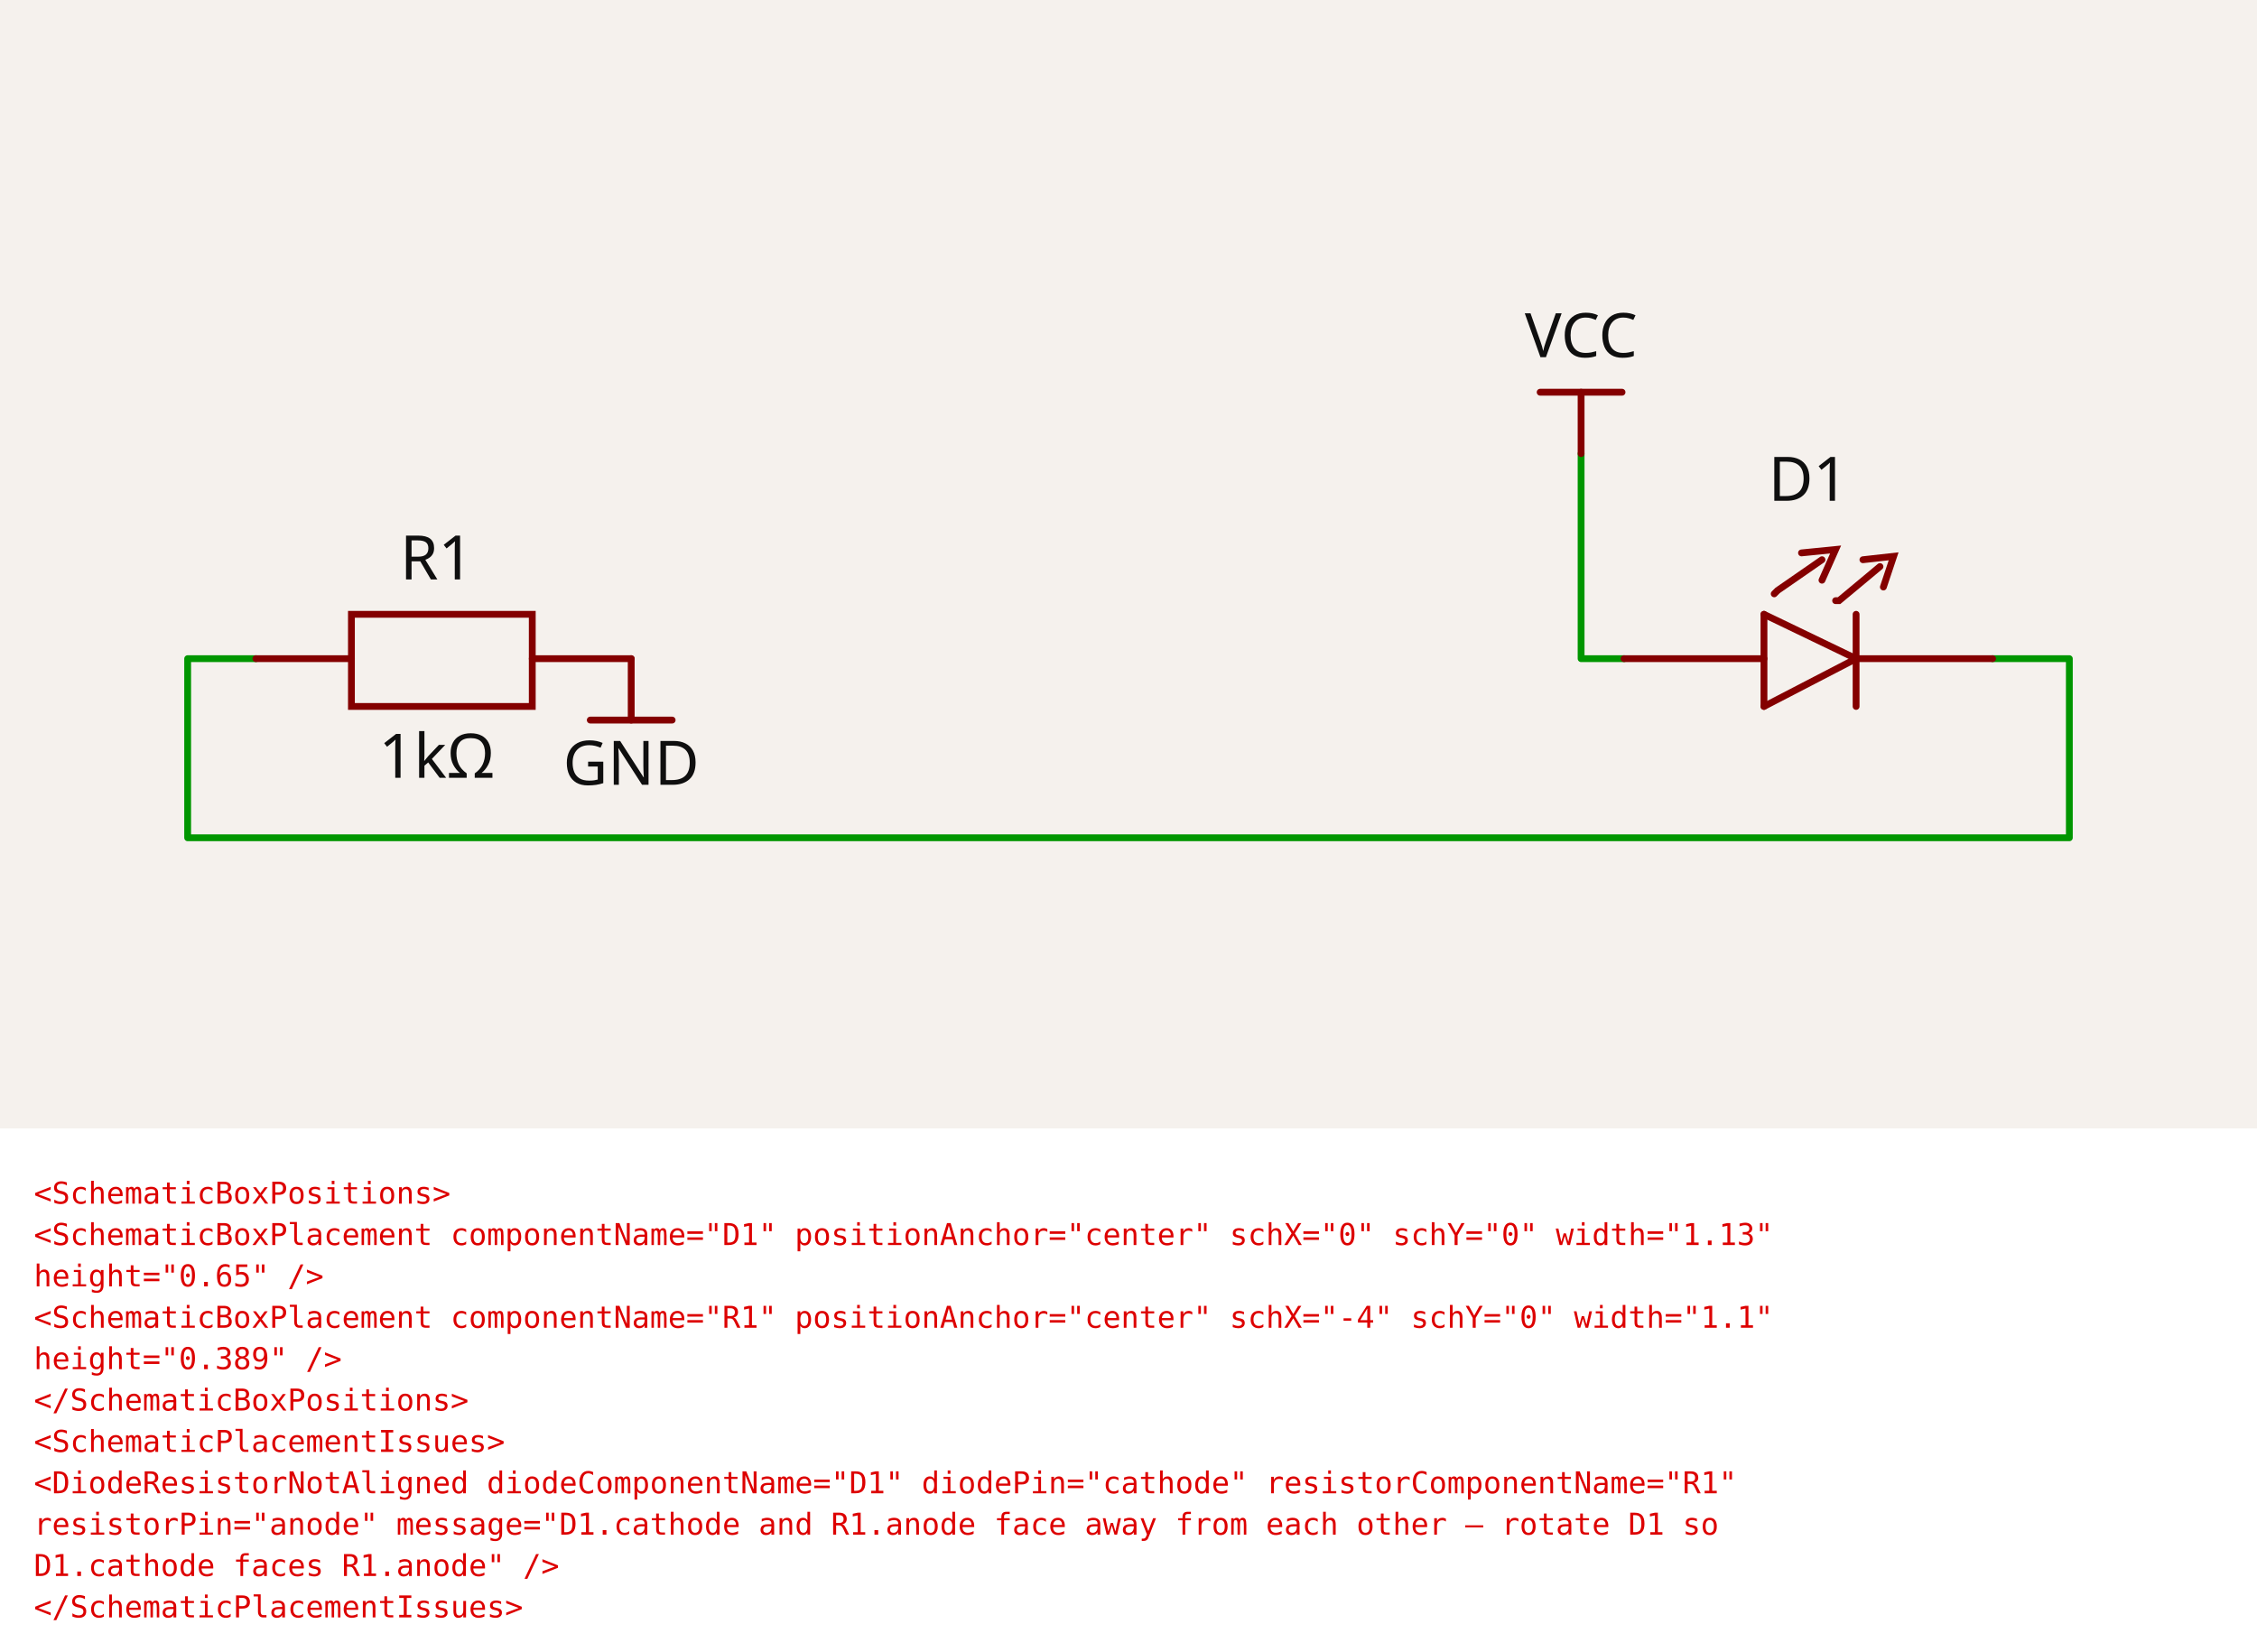
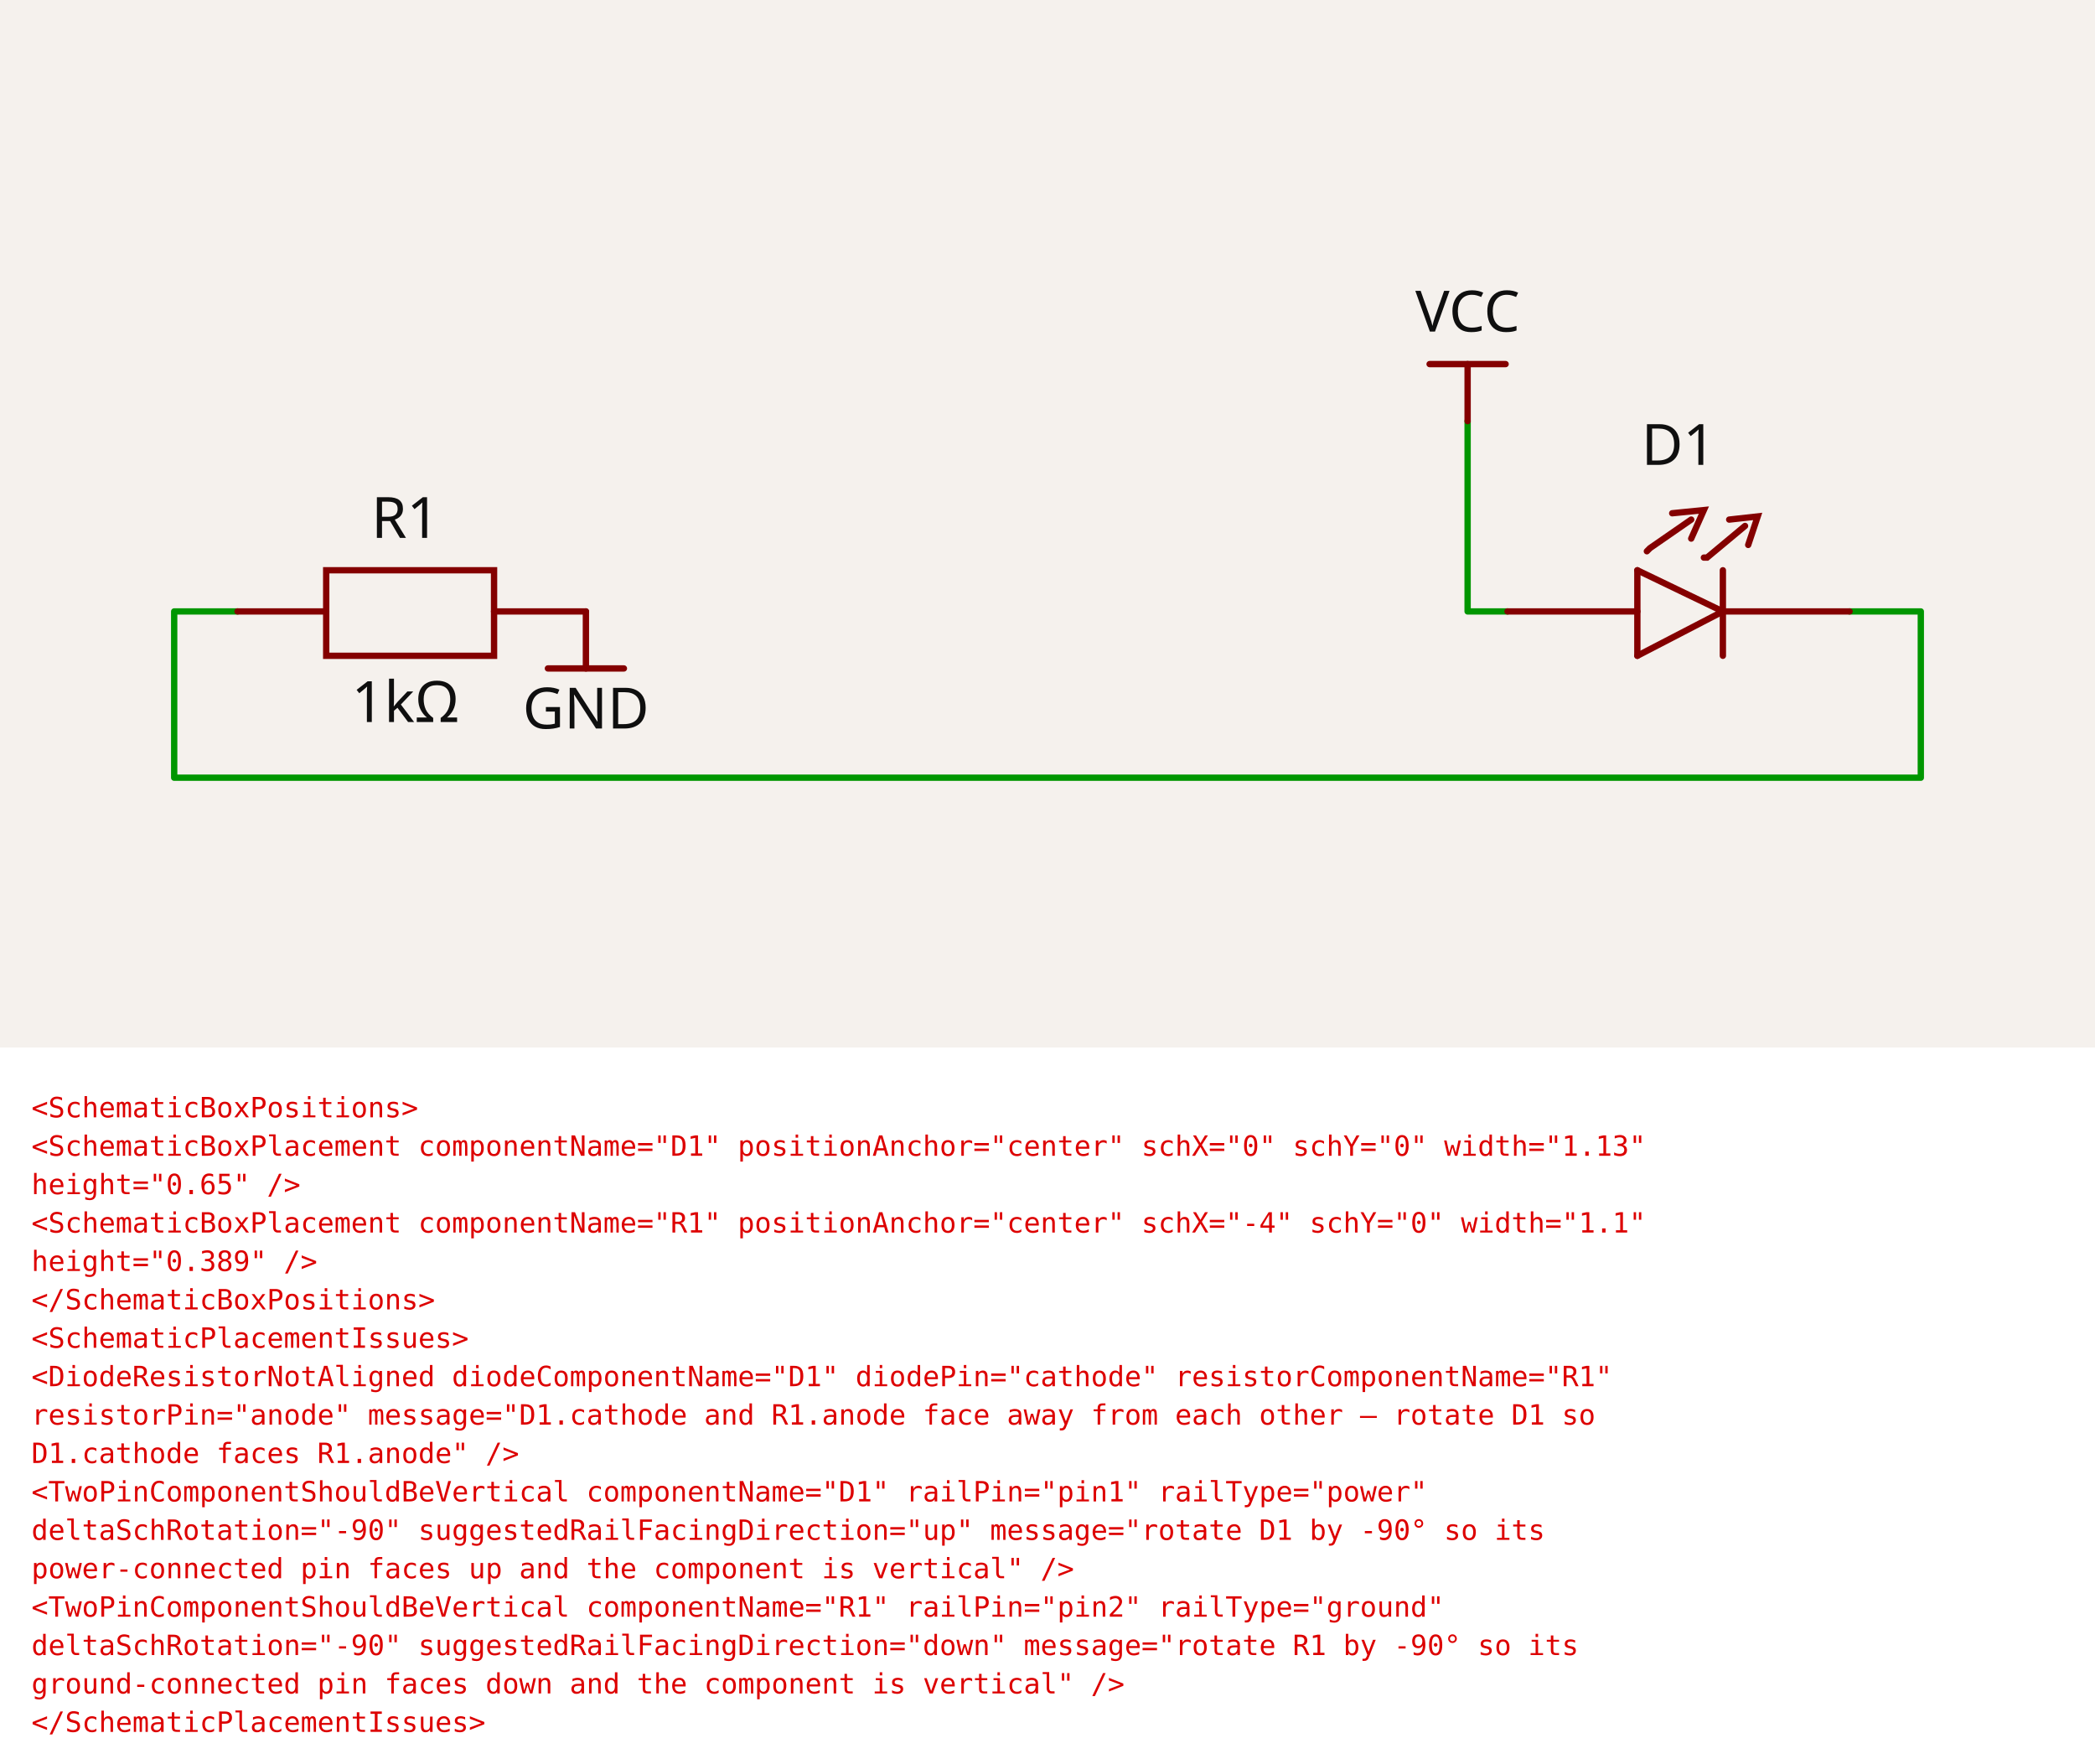
- <svg xmlns="http://www.w3.org/2000/svg" width="1200" height="878" viewBox="0 0 1200 878" role="img" aria-label="schematic analysis fixture">
+ <svg xmlns="http://www.w3.org/2000/svg" width="1200" height="1010" viewBox="0 0 1200 1010" role="img" aria-label="schematic analysis fixture">
  <g transform="translate(0, 0)">
    <style>
              .boundary { fill: rgb(245, 241, 237); }
              .schematic-boundary { fill: none; stroke: #fff; }
              .component { fill: none; stroke: rgb(132, 0, 0); }
              .chip { fill: rgb(255, 255, 194); stroke: rgb(132, 0, 0); }
              .component-pin { fill: none; stroke: rgb(132, 0, 0); }
              /* Basic per-trace hover fallback */
              .trace:hover {
                filter: invert(1);
              }
              .trace:hover .trace-crossing-outline {
                opacity: 0;
              }
              .trace:hover .trace-junction {
                filter: invert(1);
              }
              /* Net-hover highlighting: when a trace or its overlays are hovered,
                 invert color for all traces (base + overlays) sharing the same
                 subcircuit connectivity key. Also hide crossing outline during hover. */
              svg:has(:is(g.trace[data-subcircuit-connectivity-map-key="unnamedsubcircuitsubcircuit_source_group_0_connectivity_net0"], g.trace-overlays[data-subcircuit-connectivity-map-key="unnamedsubcircuitsubcircuit_source_group_0_connectivity_net0"]):hover) :is(g.trace[data-subcircuit-connectivity-map-key="unnamedsubcircuitsubcircuit_source_group_0_connectivity_net0"], g.trace-overlays[data-subcircuit-connectivity-map-key="unnamedsubcircuitsubcircuit_source_group_0_connectivity_net0"]) { filter: invert(1); }
svg:has(:is(g.trace[data-subcircuit-connectivity-map-key="unnamedsubcircuitsubcircuit_source_group_0_connectivity_net0"], g.trace-overlays[data-subcircuit-connectivity-map-key="unnamedsubcircuitsubcircuit_source_group_0_connectivity_net0"]):hover) g.trace-overlays[data-subcircuit-connectivity-map-key="unnamedsubcircuitsubcircuit_source_group_0_connectivity_net0"] .trace-crossing-outline { opacity: 0; }
svg:has(:is(g.trace[data-subcircuit-connectivity-map-key="unnamedsubcircuitsubcircuit_source_group_0_connectivity_net1"], g.trace-overlays[data-subcircuit-connectivity-map-key="unnamedsubcircuitsubcircuit_source_group_0_connectivity_net1"]):hover) :is(g.trace[data-subcircuit-connectivity-map-key="unnamedsubcircuitsubcircuit_source_group_0_connectivity_net1"], g.trace-overlays[data-subcircuit-connectivity-map-key="unnamedsubcircuitsubcircuit_source_group_0_connectivity_net1"]) { filter: invert(1); }
svg:has(:is(g.trace[data-subcircuit-connectivity-map-key="unnamedsubcircuitsubcircuit_source_group_0_connectivity_net1"], g.trace-overlays[data-subcircuit-connectivity-map-key="unnamedsubcircuitsubcircuit_source_group_0_connectivity_net1"]):hover) g.trace-overlays[data-subcircuit-connectivity-map-key="unnamedsubcircuitsubcircuit_source_group_0_connectivity_net1"] .trace-crossing-outline { opacity: 0; }
              .text { font-family: sans-serif; fill: rgb(0, 150, 0); }
              .pin-number { fill: rgb(169, 0, 0); }
              .port-label { fill: rgb(0, 100, 100); }
              .component-name { fill: rgb(0, 100, 100); }

            </style>
    <rect class="boundary" x="0" y="0" width="1200" height="600" />
    <g class="trace sch-trace" data-layer="base" data-circuit-json-type="schematic_trace" data-schematic-trace-id="schematic_trace_0" data-subcircuit-connectivity-map-key="unnamedsubcircuitsubcircuit_source_group_0_connectivity_net0">
      <path d="M 1059.41 350.225 L 1063.946 350.225 L 1100.227 350.225 L 1100.227 445.463 L 99.773 445.463 L 99.773 350.225 L 136.054 350.225" class="trace-invisible-hover-outline sch-trace-hitbox" stroke="rgb(0, 150, 0)" fill="none" stroke-width="29.025px" stroke-linecap="round" opacity="0" stroke-linejoin="round" />
      <path class="sch-trace-path" d="M 1059.41 350.225 L 1063.946 350.225 L 1100.227 350.225 L 1100.227 445.463 L 99.773 445.463 L 99.773 350.225 L 136.054 350.225" stroke="rgb(0, 150, 0)" fill="none" stroke-width="3.628px" stroke-linecap="round" stroke-linejoin="round" />
    </g>
    <g class="trace sch-trace" data-layer="base" data-circuit-json-type="schematic_trace" data-schematic-trace-id="schematic_trace_1" data-subcircuit-connectivity-map-key="unnamedsubcircuitsubcircuit_source_group_0_connectivity_net1">
      <path d="M 863.492 350.225 L 858.957 350.225 L 840.635 350.225 L 840.635 241.2" class="trace-invisible-hover-outline sch-trace-hitbox" stroke="rgb(0, 150, 0)" fill="none" stroke-width="29.025px" stroke-linecap="round" opacity="0" stroke-linejoin="round" />
      <path class="sch-trace-path" d="M 863.492 350.225 L 858.957 350.225 L 840.635 350.225 L 840.635 241.2" stroke="rgb(0, 150, 0)" fill="none" stroke-width="3.628px" stroke-linecap="round" stroke-linejoin="round" />
    </g>
    <g class="trace-overlays sch-trace-overlays" data-layer="overlay" data-circuit-json-type="schematic_trace" data-schematic-trace-id="schematic_trace_0" data-subcircuit-connectivity-map-key="unnamedsubcircuitsubcircuit_source_group_0_connectivity_net0" />
    <g class="trace-overlays sch-trace-overlays" data-layer="overlay" data-circuit-json-type="schematic_trace" data-schematic-trace-id="schematic_trace_1" data-subcircuit-connectivity-map-key="unnamedsubcircuitsubcircuit_source_group_0_connectivity_net1" />
    <g class="sch-component" data-circuit-json-type="schematic_component" data-schematic-component-id="schematic_component_0">
      <rect class="component-overlay sch-component-overlay" x="863.492" y="292.175" width="195.918" height="83.447" fill="transparent" />
      <path class="sch-component-symbol-path" d="M 986.848 350.225 L 937.868 375.622" stroke="rgb(132, 0, 0)" fill="none" stroke-width="3.628px" stroke-linecap="round" />
      <path class="sch-component-symbol-path" d="M 985.034 350.225 L 1059.41 350.225" stroke="rgb(132, 0, 0)" fill="none" stroke-width="3.628px" stroke-linecap="round" />
      <path class="sch-component-symbol-path" d="M 937.868 326.642 L 986.848 350.225" stroke="rgb(132, 0, 0)" fill="none" stroke-width="3.628px" stroke-linecap="round" />
      <path class="sch-component-symbol-path" d="M 937.868 375.622 L 937.868 326.642" stroke="rgb(132, 0, 0)" fill="none" stroke-width="3.628px" stroke-linecap="round" />
      <path class="sch-component-symbol-path" d="M 986.848 326.642 L 986.848 375.622" stroke="rgb(132, 0, 0)" fill="none" stroke-width="3.628px" stroke-linecap="round" />
      <path class="sch-component-symbol-path" d="M 937.868 350.225 L 863.492 350.225" stroke="rgb(132, 0, 0)" fill="none" stroke-width="3.628px" stroke-linecap="round" />
      <path class="sch-component-symbol-path" d="M 990.476 297.618 L 1006.803 295.803 L 1001.361 312.13" stroke="rgb(132, 0, 0)" fill="none" stroke-width="3.628px" stroke-linecap="round" />
      <path class="sch-component-symbol-path" d="M 975.964 319.386 L 977.778 319.386 L 999.546 301.246 L 999.546 301.246" stroke="rgb(132, 0, 0)" fill="none" stroke-width="3.628px" stroke-linecap="round" />
      <path class="sch-component-symbol-path" d="M 957.823 293.989 L 975.964 292.175 L 968.707 308.502" stroke="rgb(132, 0, 0)" fill="none" stroke-width="3.628px" stroke-linecap="round" />
      <path class="sch-component-symbol-path" d="M 943.311 315.758 L 945.125 313.944 L 968.707 297.618 L 968.707 297.618" stroke="rgb(132, 0, 0)" fill="none" stroke-width="3.628px" stroke-linecap="round" />
      <text class="sch-component-text" x="961.451" y="388.32" fill="rgb(15, 15, 15)" font-family="sans-serif" text-anchor="middle" dominant-baseline="hanging" font-size="32.653px" />
      <text class="sch-component-name sch-component-text" x="961.451" y="275.849" stroke="rgb(245, 241, 237)" stroke-width="3.628px" paint-order="stroke" fill="rgb(15, 15, 15)" font-family="sans-serif" text-anchor="middle" dominant-baseline="ideographic" font-size="32.653px">D1</text>
    </g>
    <g class="sch-component" data-circuit-json-type="schematic_component" data-schematic-component-id="schematic_component_1">
      <rect class="component-overlay sch-component-overlay" x="136.054" y="326.642" width="199.546" height="48.98" fill="transparent" />
      <path class="sch-component-symbol-path" d="M 136.054 350.225 L 186.848 350.225" stroke="rgb(132, 0, 0)" fill="none" stroke-width="3.628px" stroke-linecap="round" />
      <path class="sch-component-symbol-path" d="M 282.993 350.225 L 335.601 350.225" stroke="rgb(132, 0, 0)" fill="none" stroke-width="3.628px" stroke-linecap="round" />
      <path class="sch-component-symbol-path" d="M 235.828 326.642 L 282.993 326.642 L 282.993 375.622 L 186.848 375.622 L 186.848 326.642 L 235.828 326.642" stroke="rgb(132, 0, 0)" fill="none" stroke-width="3.628px" stroke-linecap="round" />
      <text class="sch-component-name sch-component-text" x="232.2" y="317.671" stroke="rgb(245, 241, 237)" stroke-width="3.628px" paint-order="stroke" fill="rgb(15, 15, 15)" font-family="sans-serif" text-anchor="middle" dominant-baseline="ideographic" font-size="32.653px">R1</text>
      <text class="sch-component-text" x="232.2" y="388.222" fill="rgb(15, 15, 15)" font-family="sans-serif" text-anchor="middle" dominant-baseline="hanging" font-size="32.653px">1kΩ</text>
    </g>
    <g class="schematic-port-hover sch-port-hover" data-schematic-port-id="source_port_0">
      <circle cx="863.492" cy="350.225" r="7.256" fill="red" opacity="0" />
    </g>
    <g class="schematic-port-hover sch-port-hover" data-schematic-port-id="source_port_1">
      <circle cx="1059.41" cy="350.225" r="7.256" fill="red" opacity="0" />
    </g>
    <g class="schematic-port-hover sch-port-hover" data-schematic-port-id="source_port_2">
      <circle cx="136.054" cy="350.225" r="7.256" fill="red" opacity="0" />
    </g>
    <g class="schematic-port-hover sch-port-hover" data-schematic-port-id="source_port_3">
      <circle cx="335.601" cy="350.225" r="7.256" fill="red" opacity="0" />
    </g>
    <rect class="component-overlay sch-component-overlay sch-net-label-overlay" x="818.866" y="208.547" width="43.537" height="32.653" fill="transparent" />
    <path class="sch-net-label-symbol-path" d="M 862.404 208.547 L 818.866 208.547" stroke="rgb(132, 0, 0)" fill="none" stroke-width="3.628px" stroke-linecap="round" />
    <path class="sch-net-label-symbol-path" d="M 840.635 208.547 L 840.635 241.2" stroke="rgb(132, 0, 0)" fill="none" stroke-width="3.628px" stroke-linecap="round" />
    <text class="sch-net-label-symbol-text" x="840.635" y="199.477" fill="rgb(15, 15, 15)" font-family="sans-serif" text-anchor="middle" dominant-baseline="ideographic" font-size="32.653px">VCC</text>
    <rect class="component-overlay sch-component-overlay sch-net-label-overlay" x="313.832" y="350.225" width="43.537" height="32.653" fill="transparent" />
    <path class="sch-net-label-symbol-path" d="M 313.832 382.878 L 357.37 382.878" stroke="rgb(132, 0, 0)" fill="none" stroke-width="3.628px" stroke-linecap="round" />
    <path class="sch-net-label-symbol-path" d="M 335.601 382.878 L 335.601 350.225" stroke="rgb(132, 0, 0)" fill="none" stroke-width="3.628px" stroke-linecap="round" />
    <text class="sch-net-label-symbol-text" x="335.601" y="391.949" fill="rgb(15, 15, 15)" font-family="sans-serif" text-anchor="middle" dominant-baseline="hanging" font-size="32.653px">GND</text>
  </g>
  <g transform="translate(0, 600) scale(1, 1) translate(0, 0)">
    <rect width="100%" height="100%" fill="#fff" />
    <text x="18" y="40" fill="#d00" font-family="Menlo, Consolas, monospace" font-size="16">
      <tspan x="18" dy="0">&lt;SchematicBoxPositions&gt;</tspan>
      <tspan x="18" dy="22">&lt;SchematicBoxPlacement componentName="D1" positionAnchor="center" schX="0" schY="0" width="1.13"</tspan>
      <tspan x="18" dy="22">  height="0.65" /&gt;</tspan>
      <tspan x="18" dy="22">&lt;SchematicBoxPlacement componentName="R1" positionAnchor="center" schX="-4" schY="0" width="1.1"</tspan>
      <tspan x="18" dy="22">  height="0.389" /&gt;</tspan>
      <tspan x="18" dy="22">&lt;/SchematicBoxPositions&gt;</tspan>
      <tspan x="18" dy="22">&lt;SchematicPlacementIssues&gt;</tspan>
      <tspan x="18" dy="22">&lt;DiodeResistorNotAligned diodeComponentName="D1" diodePin="cathode" resistorComponentName="R1"</tspan>
      <tspan x="18" dy="22">  resistorPin="anode" message="D1.cathode and R1.anode face away from each other — rotate D1 so</tspan>
      <tspan x="18" dy="22">  D1.cathode faces R1.anode" /&gt;</tspan>
+       <tspan x="18" dy="22">&lt;TwoPinComponentShouldBeVertical componentName="D1" railPin="pin1" railType="power"</tspan>
+       <tspan x="18" dy="22">  deltaSchRotation="-90" suggestedRailFacingDirection="up" message="rotate D1 by -90° so its</tspan>
+       <tspan x="18" dy="22">  power-connected pin faces up and the component is vertical" /&gt;</tspan>
+       <tspan x="18" dy="22">&lt;TwoPinComponentShouldBeVertical componentName="R1" railPin="pin2" railType="ground"</tspan>
+       <tspan x="18" dy="22">  deltaSchRotation="-90" suggestedRailFacingDirection="down" message="rotate R1 by -90° so its</tspan>
+       <tspan x="18" dy="22">  ground-connected pin faces down and the component is vertical" /&gt;</tspan>
      <tspan x="18" dy="22">&lt;/SchematicPlacementIssues&gt;</tspan>
    </text>
  </g>
</svg>
